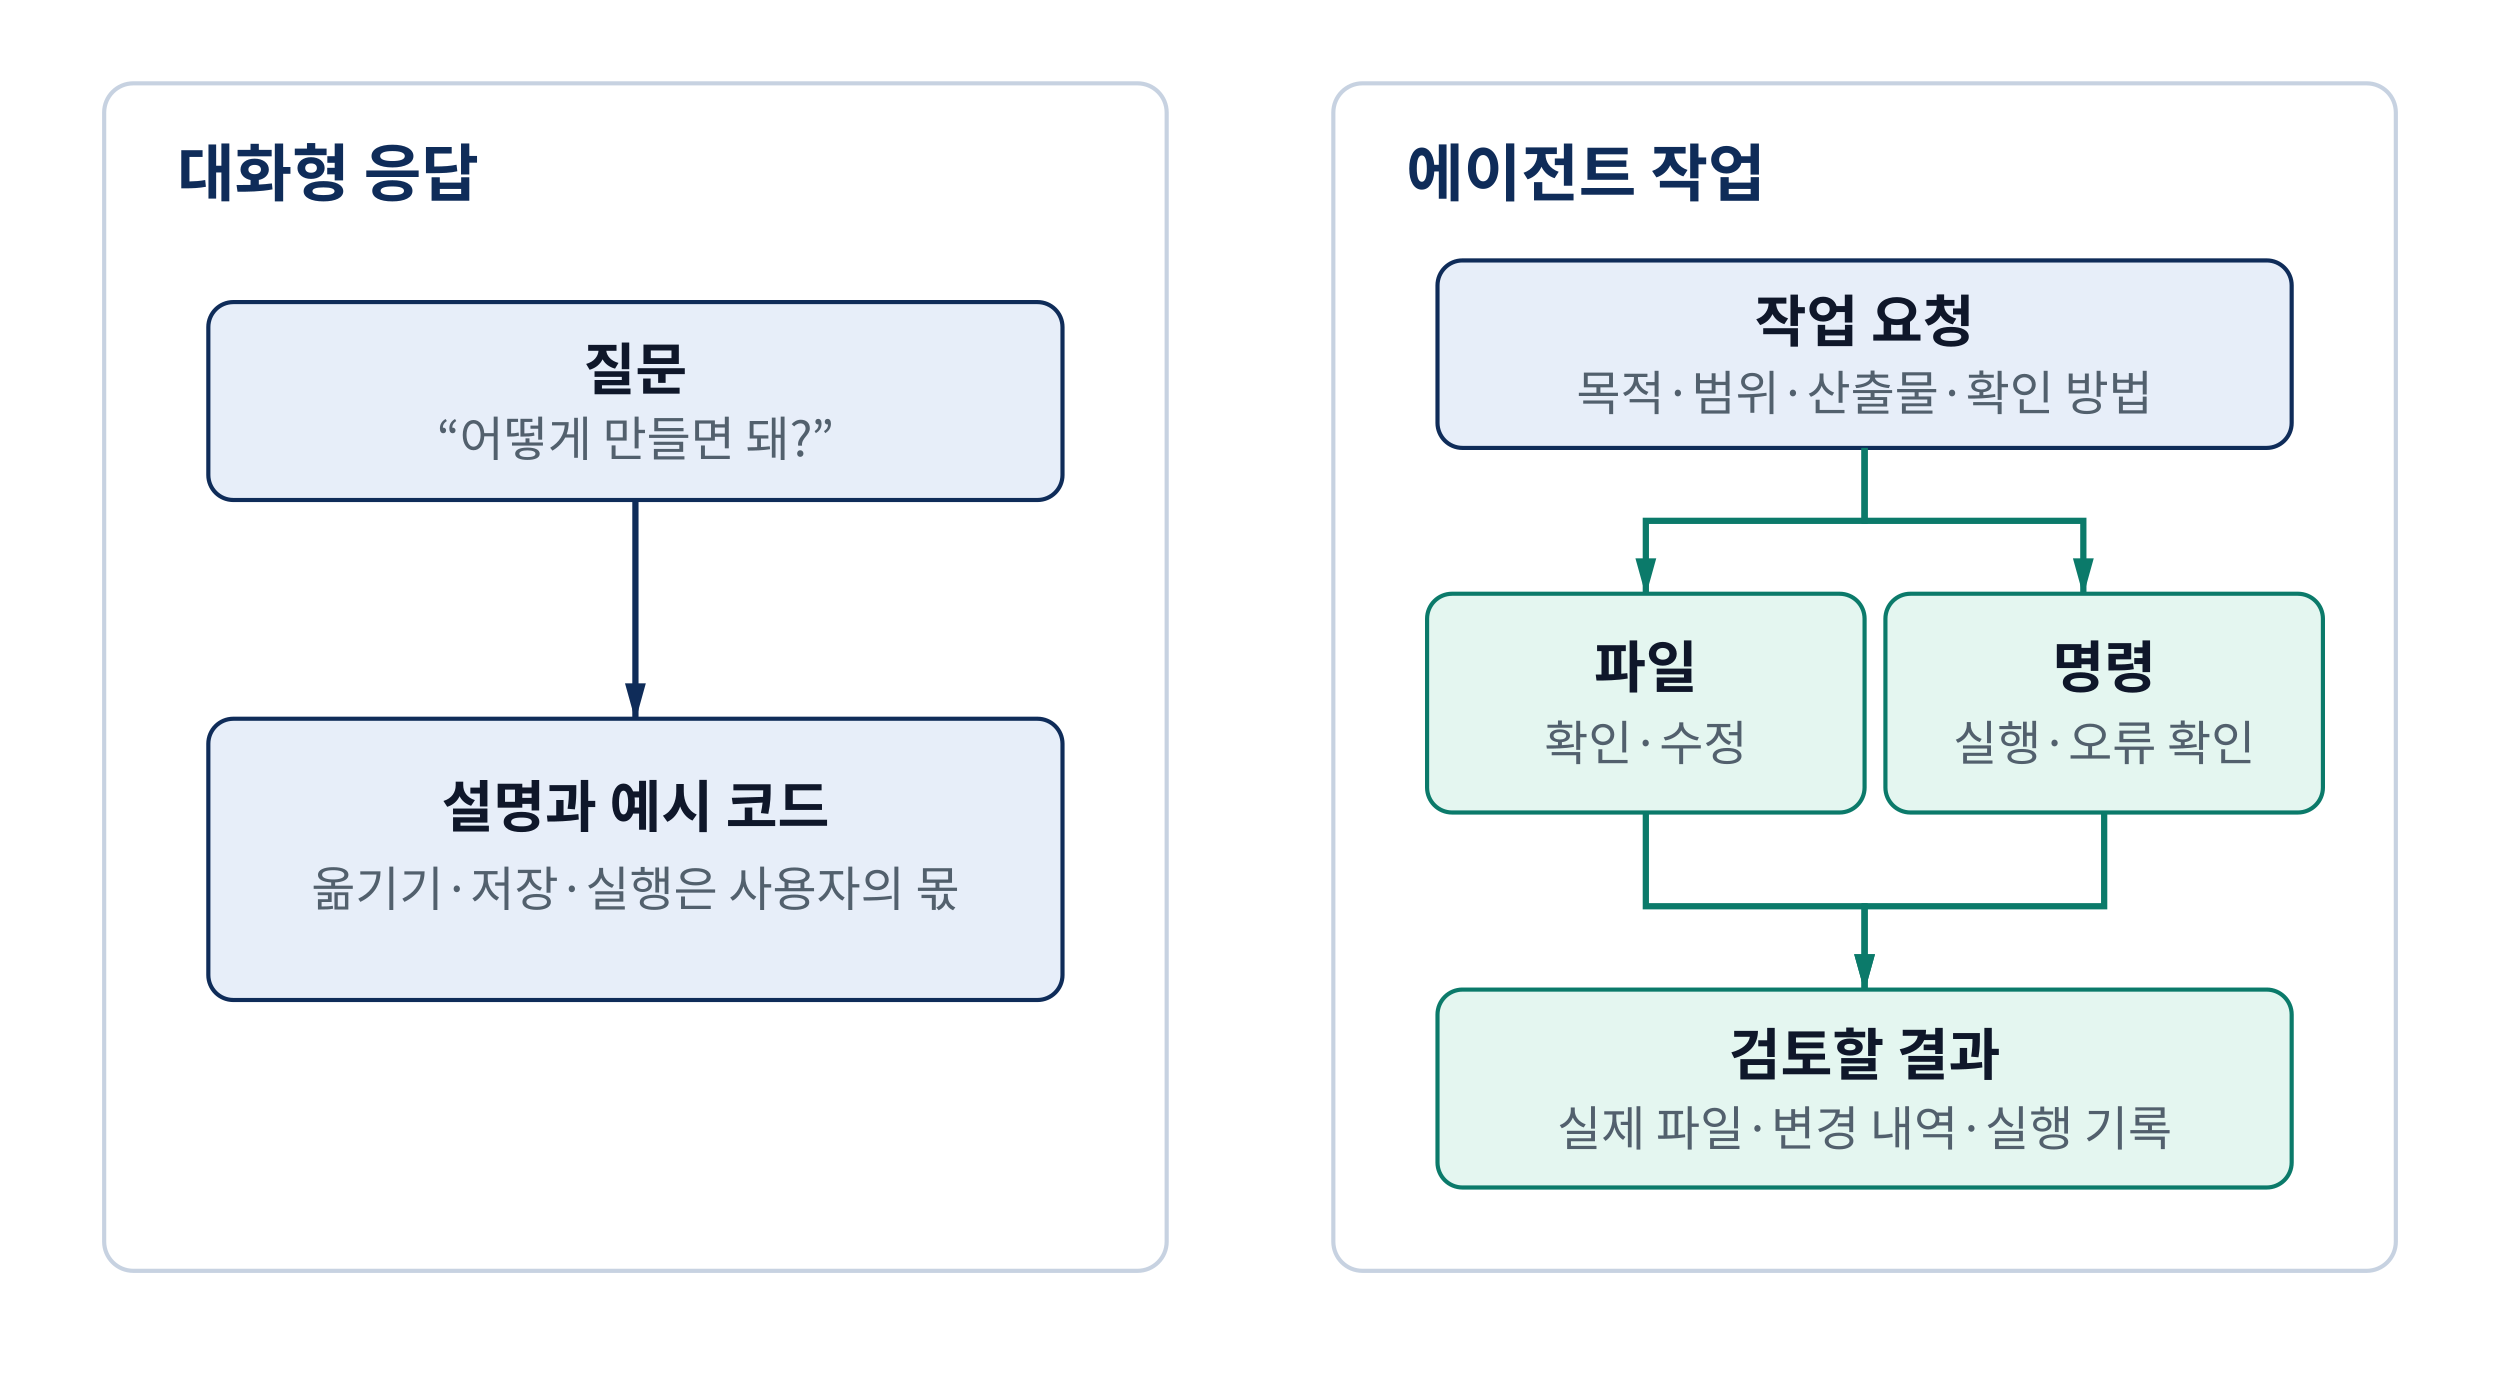
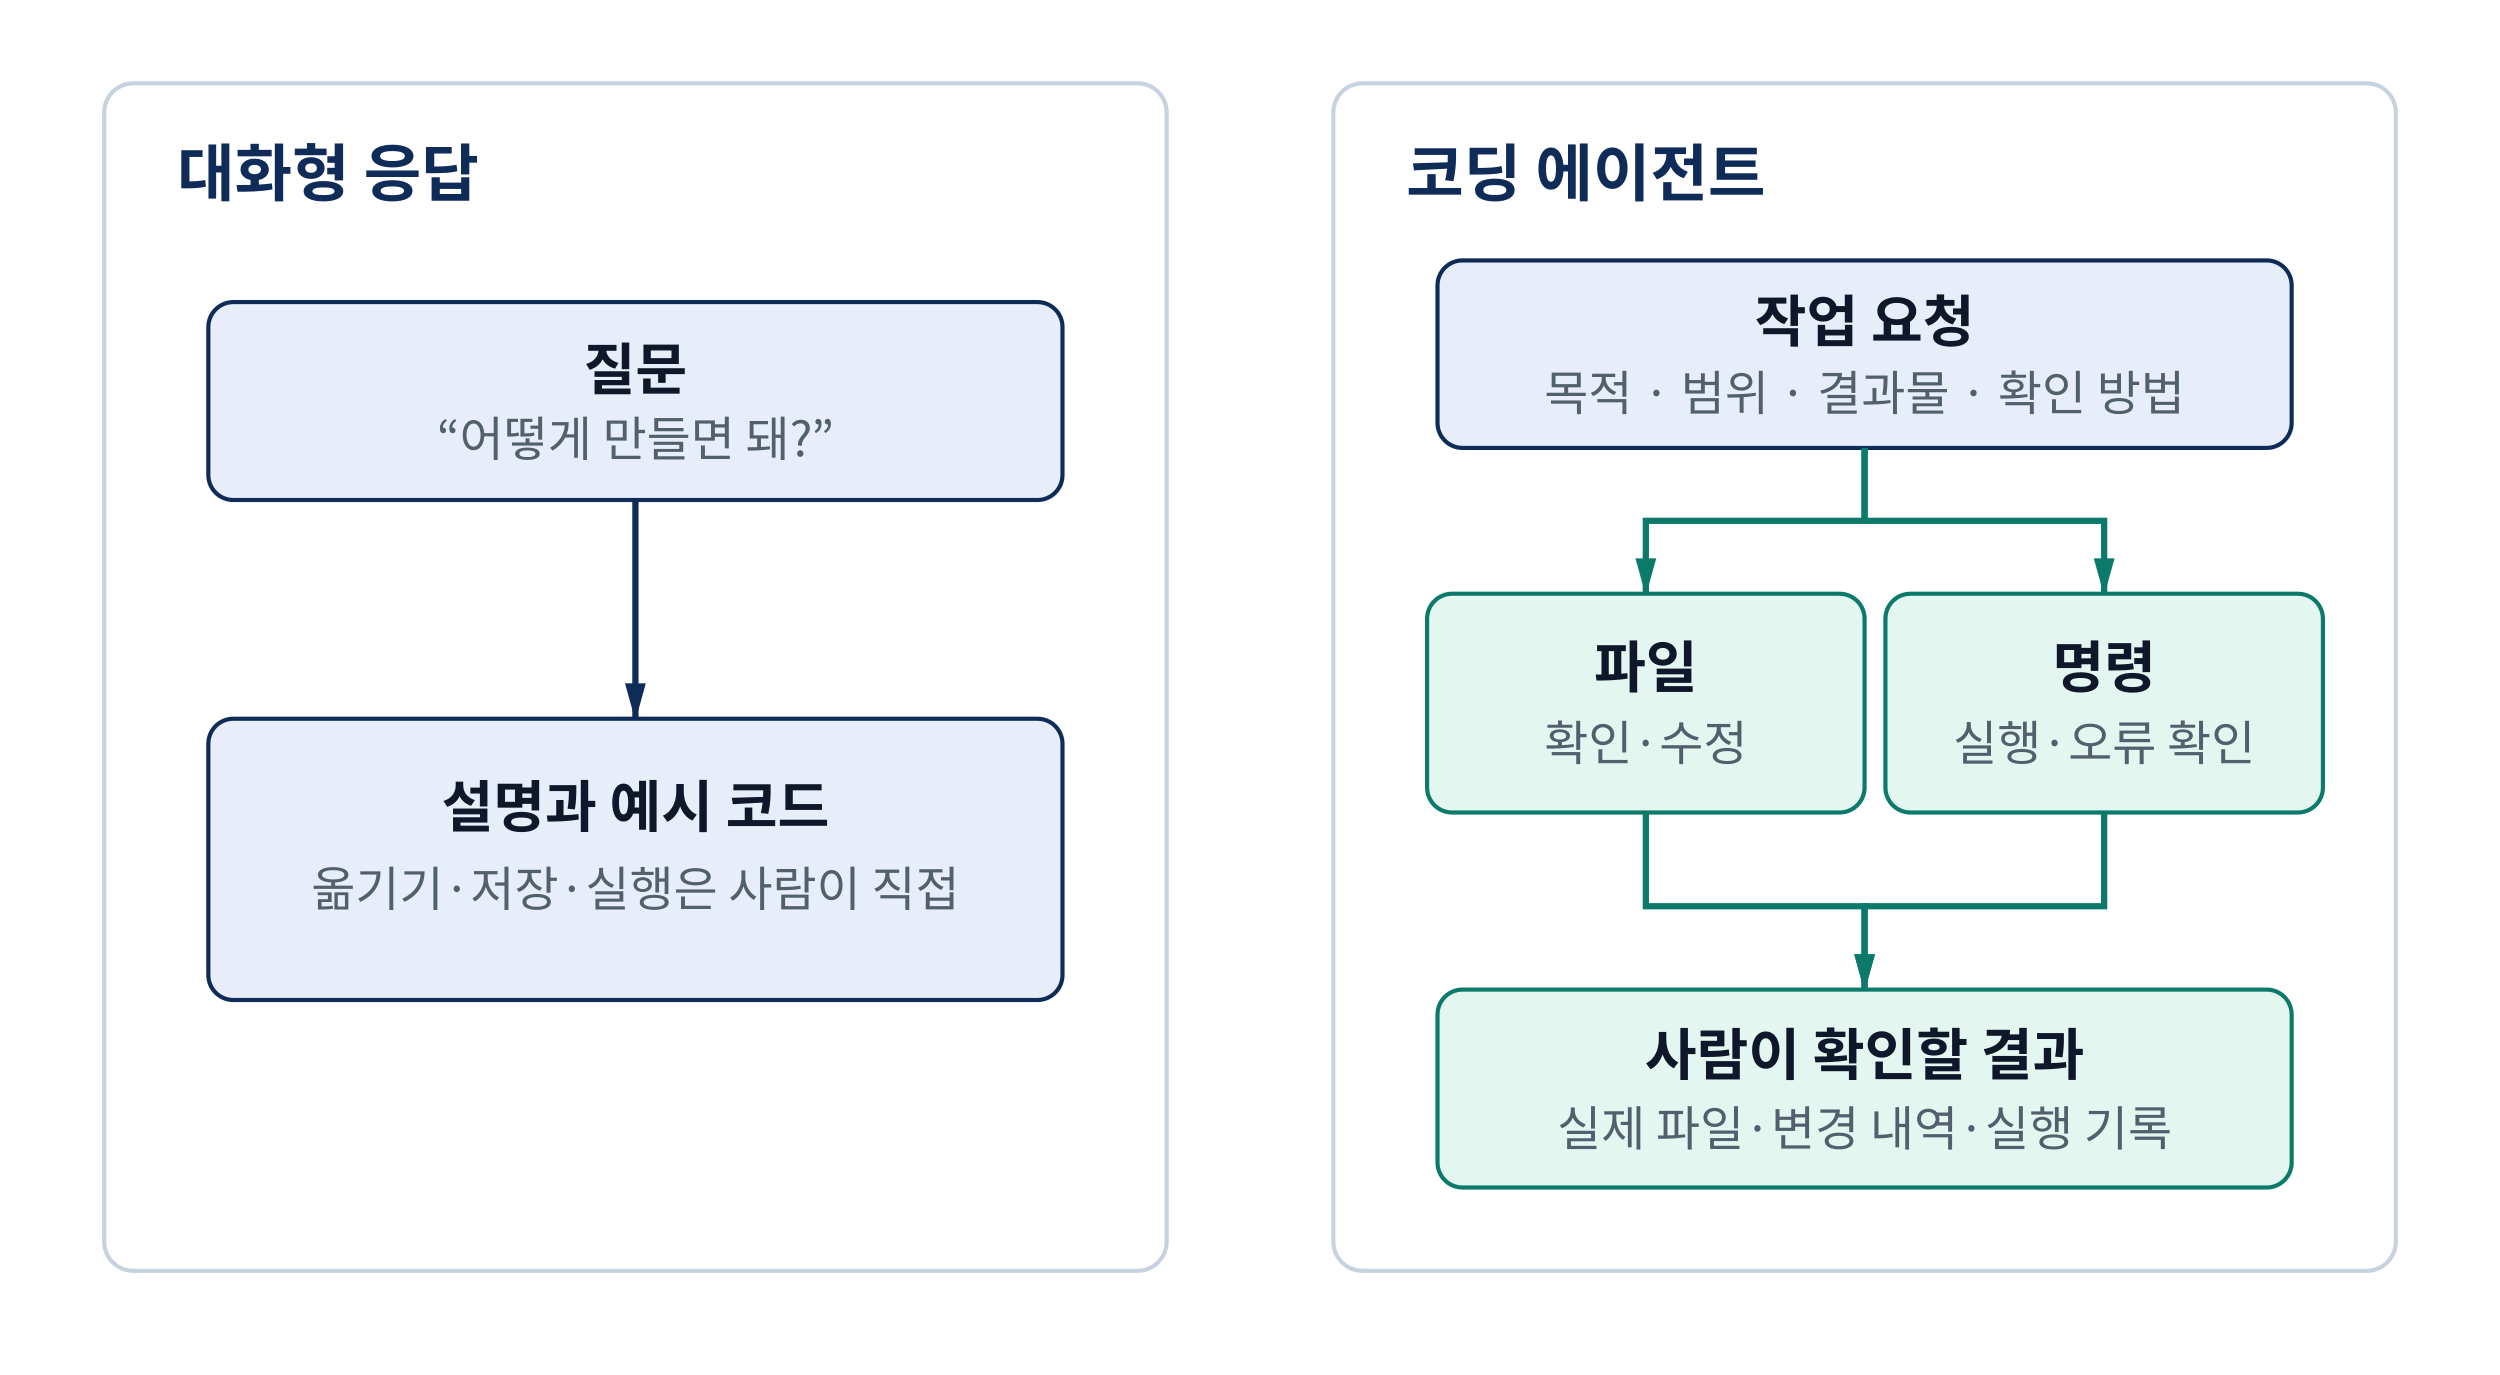
<svg xmlns="http://www.w3.org/2000/svg" viewBox="0 0 1200 660" role="img" aria-labelledby="title desc">
  <defs>
    <marker id="arrow" markerUnits="userSpaceOnUse" viewBox="0 0 18 10" refX="17" refY="5" markerWidth="18" markerHeight="10" orient="auto">
      <path d="M0 0L18 5L0 10Z" fill="context-stroke" />
    </marker>
    <style>
      text{font-family:"Noto Sans CJK KR","Noto Sans KR",sans-serif;fill:#0F172A;font-weight:400}
      .panel{fill:#FFFFFF;stroke:#C7D2E1;stroke-width:2}
      .head{font-size:30px;font-weight:700;fill:#0F2C59}
      .label{font-size:27px;font-weight:700}
      .small{font-size:23px;fill:#52606D}
      .box{fill:#E7EEF9;stroke:#0F2C59;stroke-width:2}
      .action{fill:#E4F6F0;stroke:#0B7A6A;stroke-width:2}
      .line{fill:none;stroke:#0F2C59;stroke-width:3;marker-end:url(#arrow)}
      .branch{fill:none;stroke:#0B7A6A;stroke-width:3;marker-end:url(#arrow)}
    </style>
  </defs>
  <rect width="1200" height="660" fill="#FFFFFF" />
  <rect class="panel" x="50" y="40" width="510" height="570" rx="14" />
  <rect class="panel" x="640" y="40" width="510" height="570" rx="14" />
  <text class="head" x="85" y="94">대화형 응답</text>
-   <text class="head" x="675" y="94">에이전트 작업</text>
+   <text class="head" x="675" y="94">코딩 에이전트</text>
  <rect class="box" x="100" y="145" width="410" height="95" rx="12" />
  <text class="label" x="305" y="187" text-anchor="middle">질문</text>
  <text class="small" x="305" y="219" text-anchor="middle">“어떻게 만들면 돼?”</text>
  <path class="line" d="M305 240V345" />
  <rect class="box" x="100" y="345" width="410" height="135" rx="12" />
  <text class="label" x="305" y="397" text-anchor="middle">설명과 예시 코드</text>
-   <text class="small" x="305" y="435" text-anchor="middle">옮기기·저장·실행은 사용자의 몫</text>
+   <text class="small" x="305" y="435" text-anchor="middle">옮기기·저장·실행은 사람이 직접</text>
  <rect class="box" x="690" y="125" width="410" height="90" rx="12" />
  <text class="label" x="895" y="164" text-anchor="middle">작업 요청</text>
-   <text class="small" x="895" y="197" text-anchor="middle">목적·범위·산출물·확인 방법</text>
+   <text class="small" x="895" y="197" text-anchor="middle">목적 · 범위 · 결과물 · 확인 방법</text>
  <path class="branch" d="M895 215V250H790V285" />
-   <path class="branch" d="M895 215V250H1000V285" />
+   <path class="branch" d="M895 215V250H1010V285" />
  <rect class="action" x="685" y="285" width="210" height="105" rx="12" />
  <rect class="action" x="905" y="285" width="210" height="105" rx="12" />
  <text class="label" x="790" y="330" text-anchor="middle">파일</text>
  <text class="small" x="790" y="365" text-anchor="middle">확인·수정</text>
  <text class="label" x="1010" y="330" text-anchor="middle">명령</text>
  <text class="small" x="1010" y="365" text-anchor="middle">실행·오류 확인</text>
  <path class="branch" d="M790 390V435H895V475" />
  <path class="branch" d="M1010 390V435H895V475" />
  <rect class="action" x="690" y="475" width="410" height="95" rx="12" />
-   <text class="label" x="895" y="516" text-anchor="middle">검토할 결과</text>
+   <text class="label" x="895" y="516" text-anchor="middle">사람이 확인할 결과</text>
  <text class="small" x="895" y="550" text-anchor="middle">실제 파일·변경 내역·실행 기록</text>
</svg>
